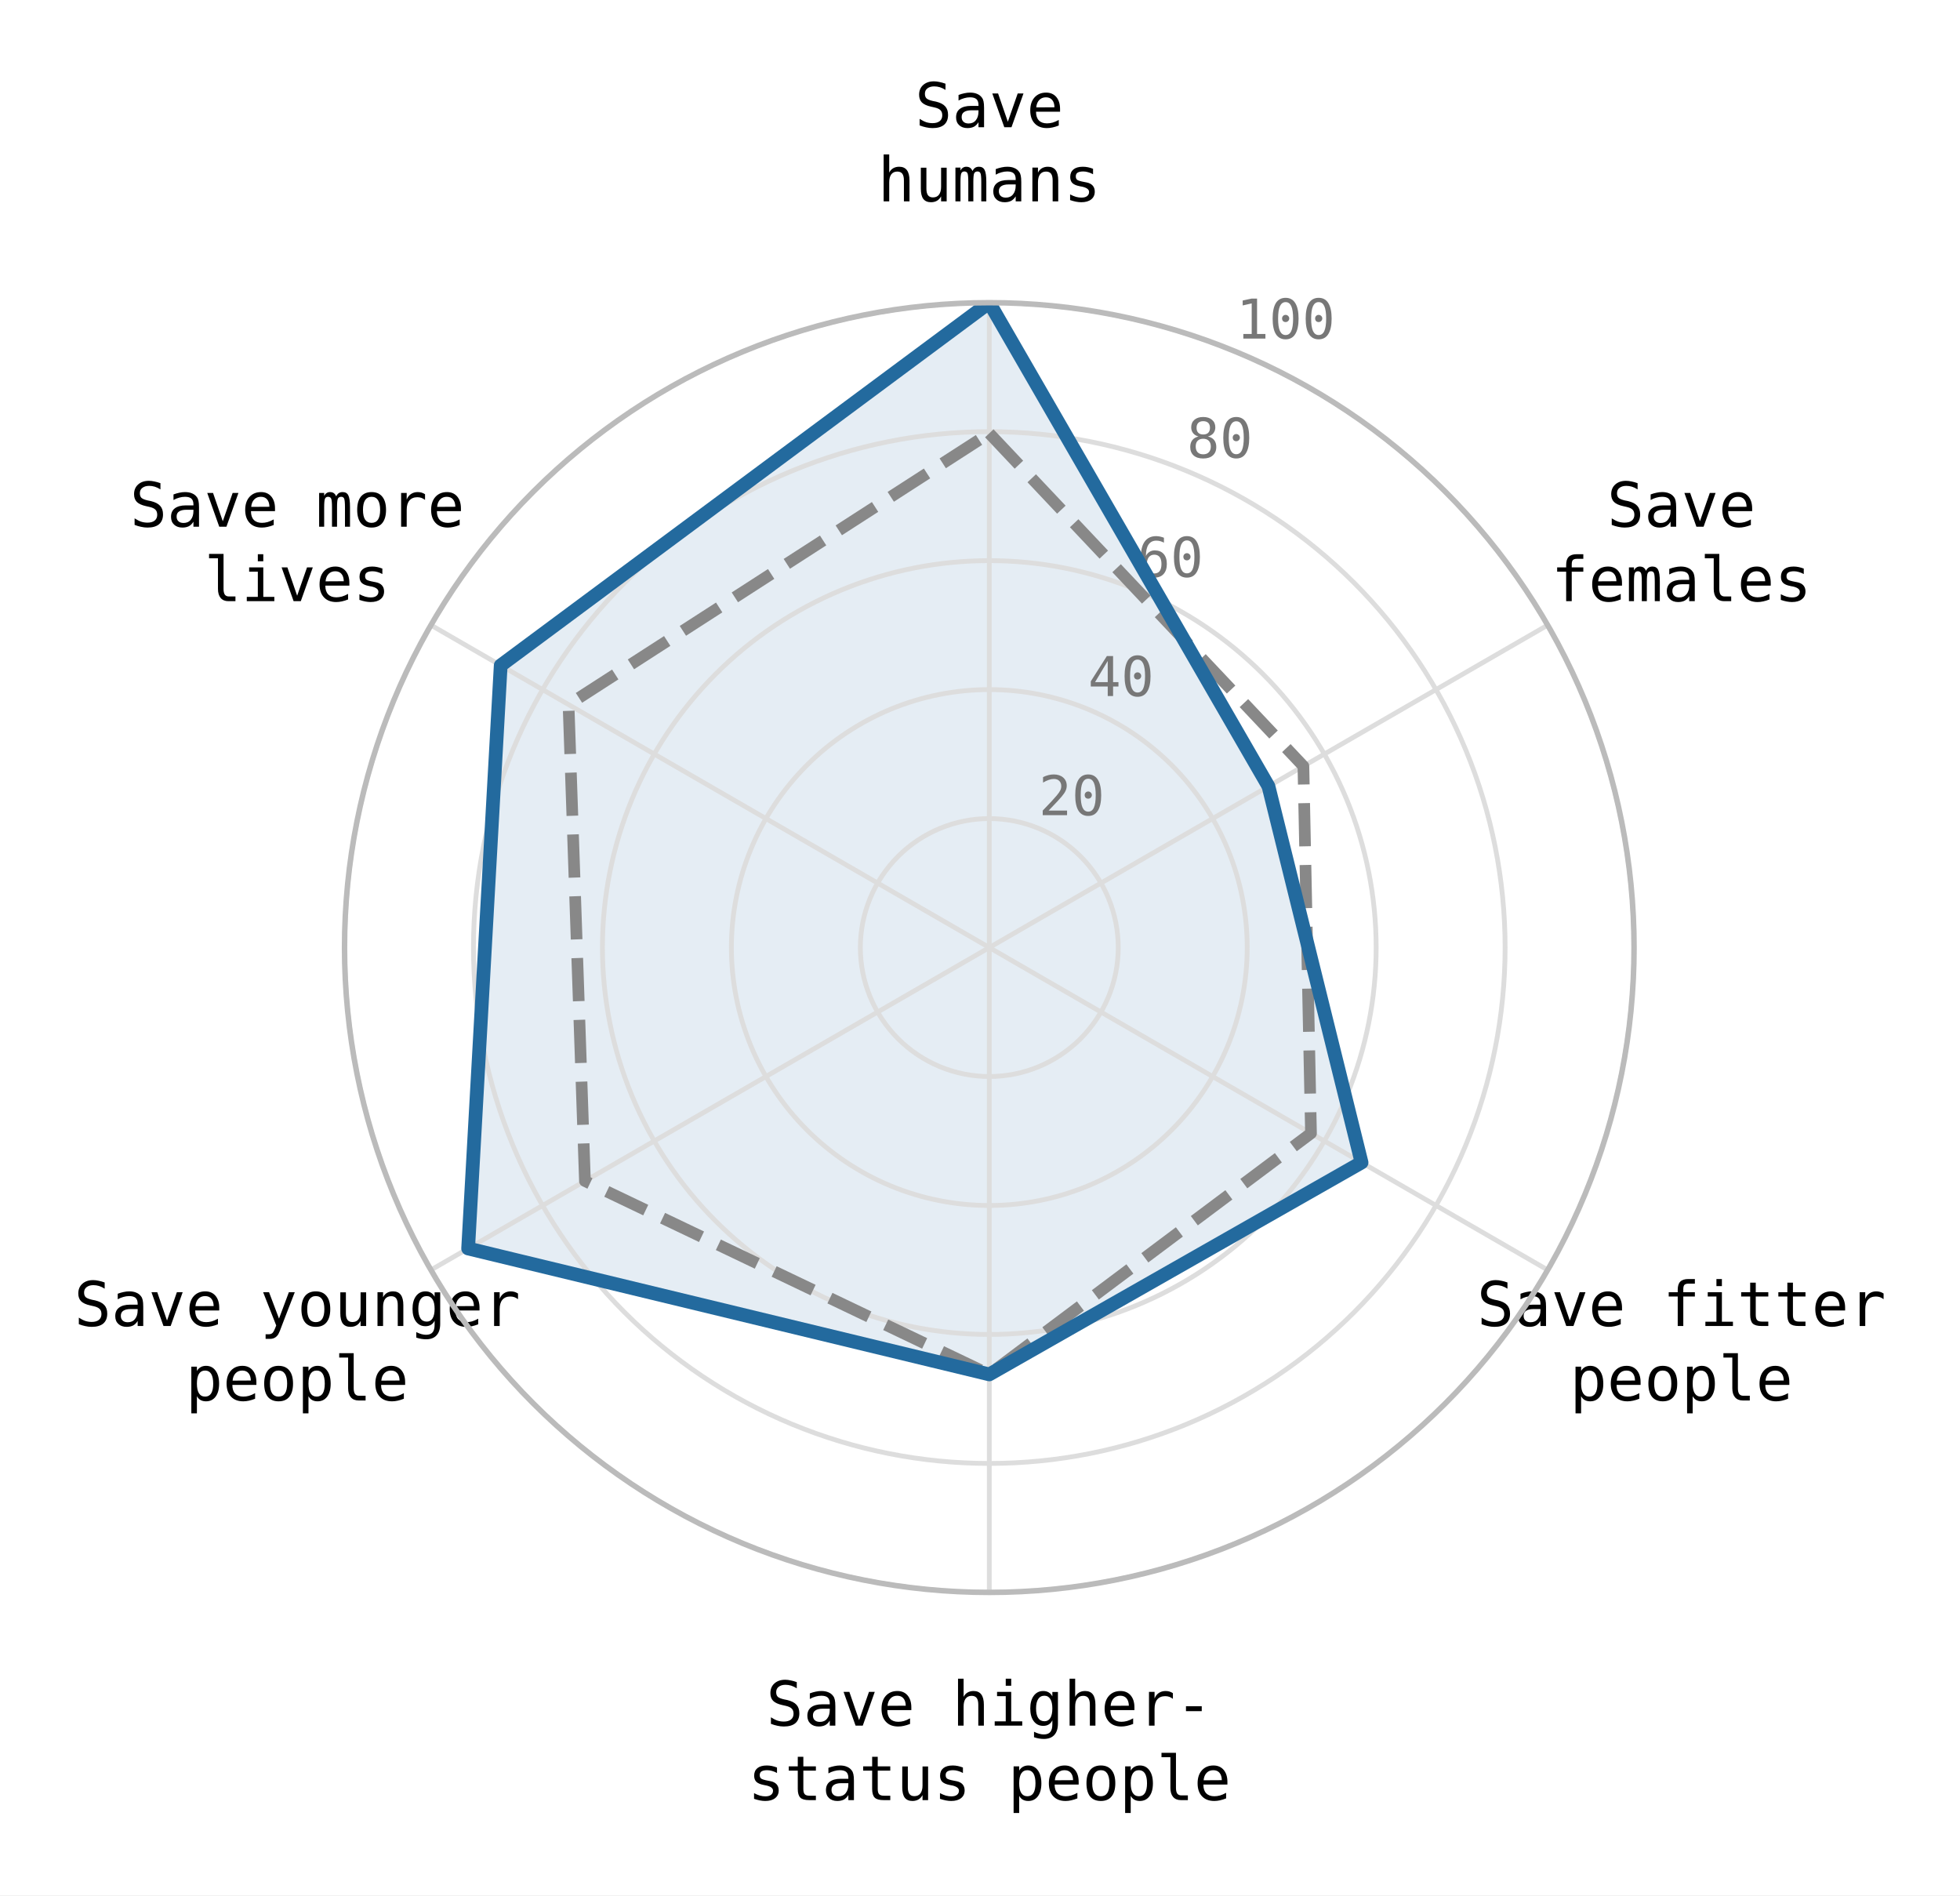
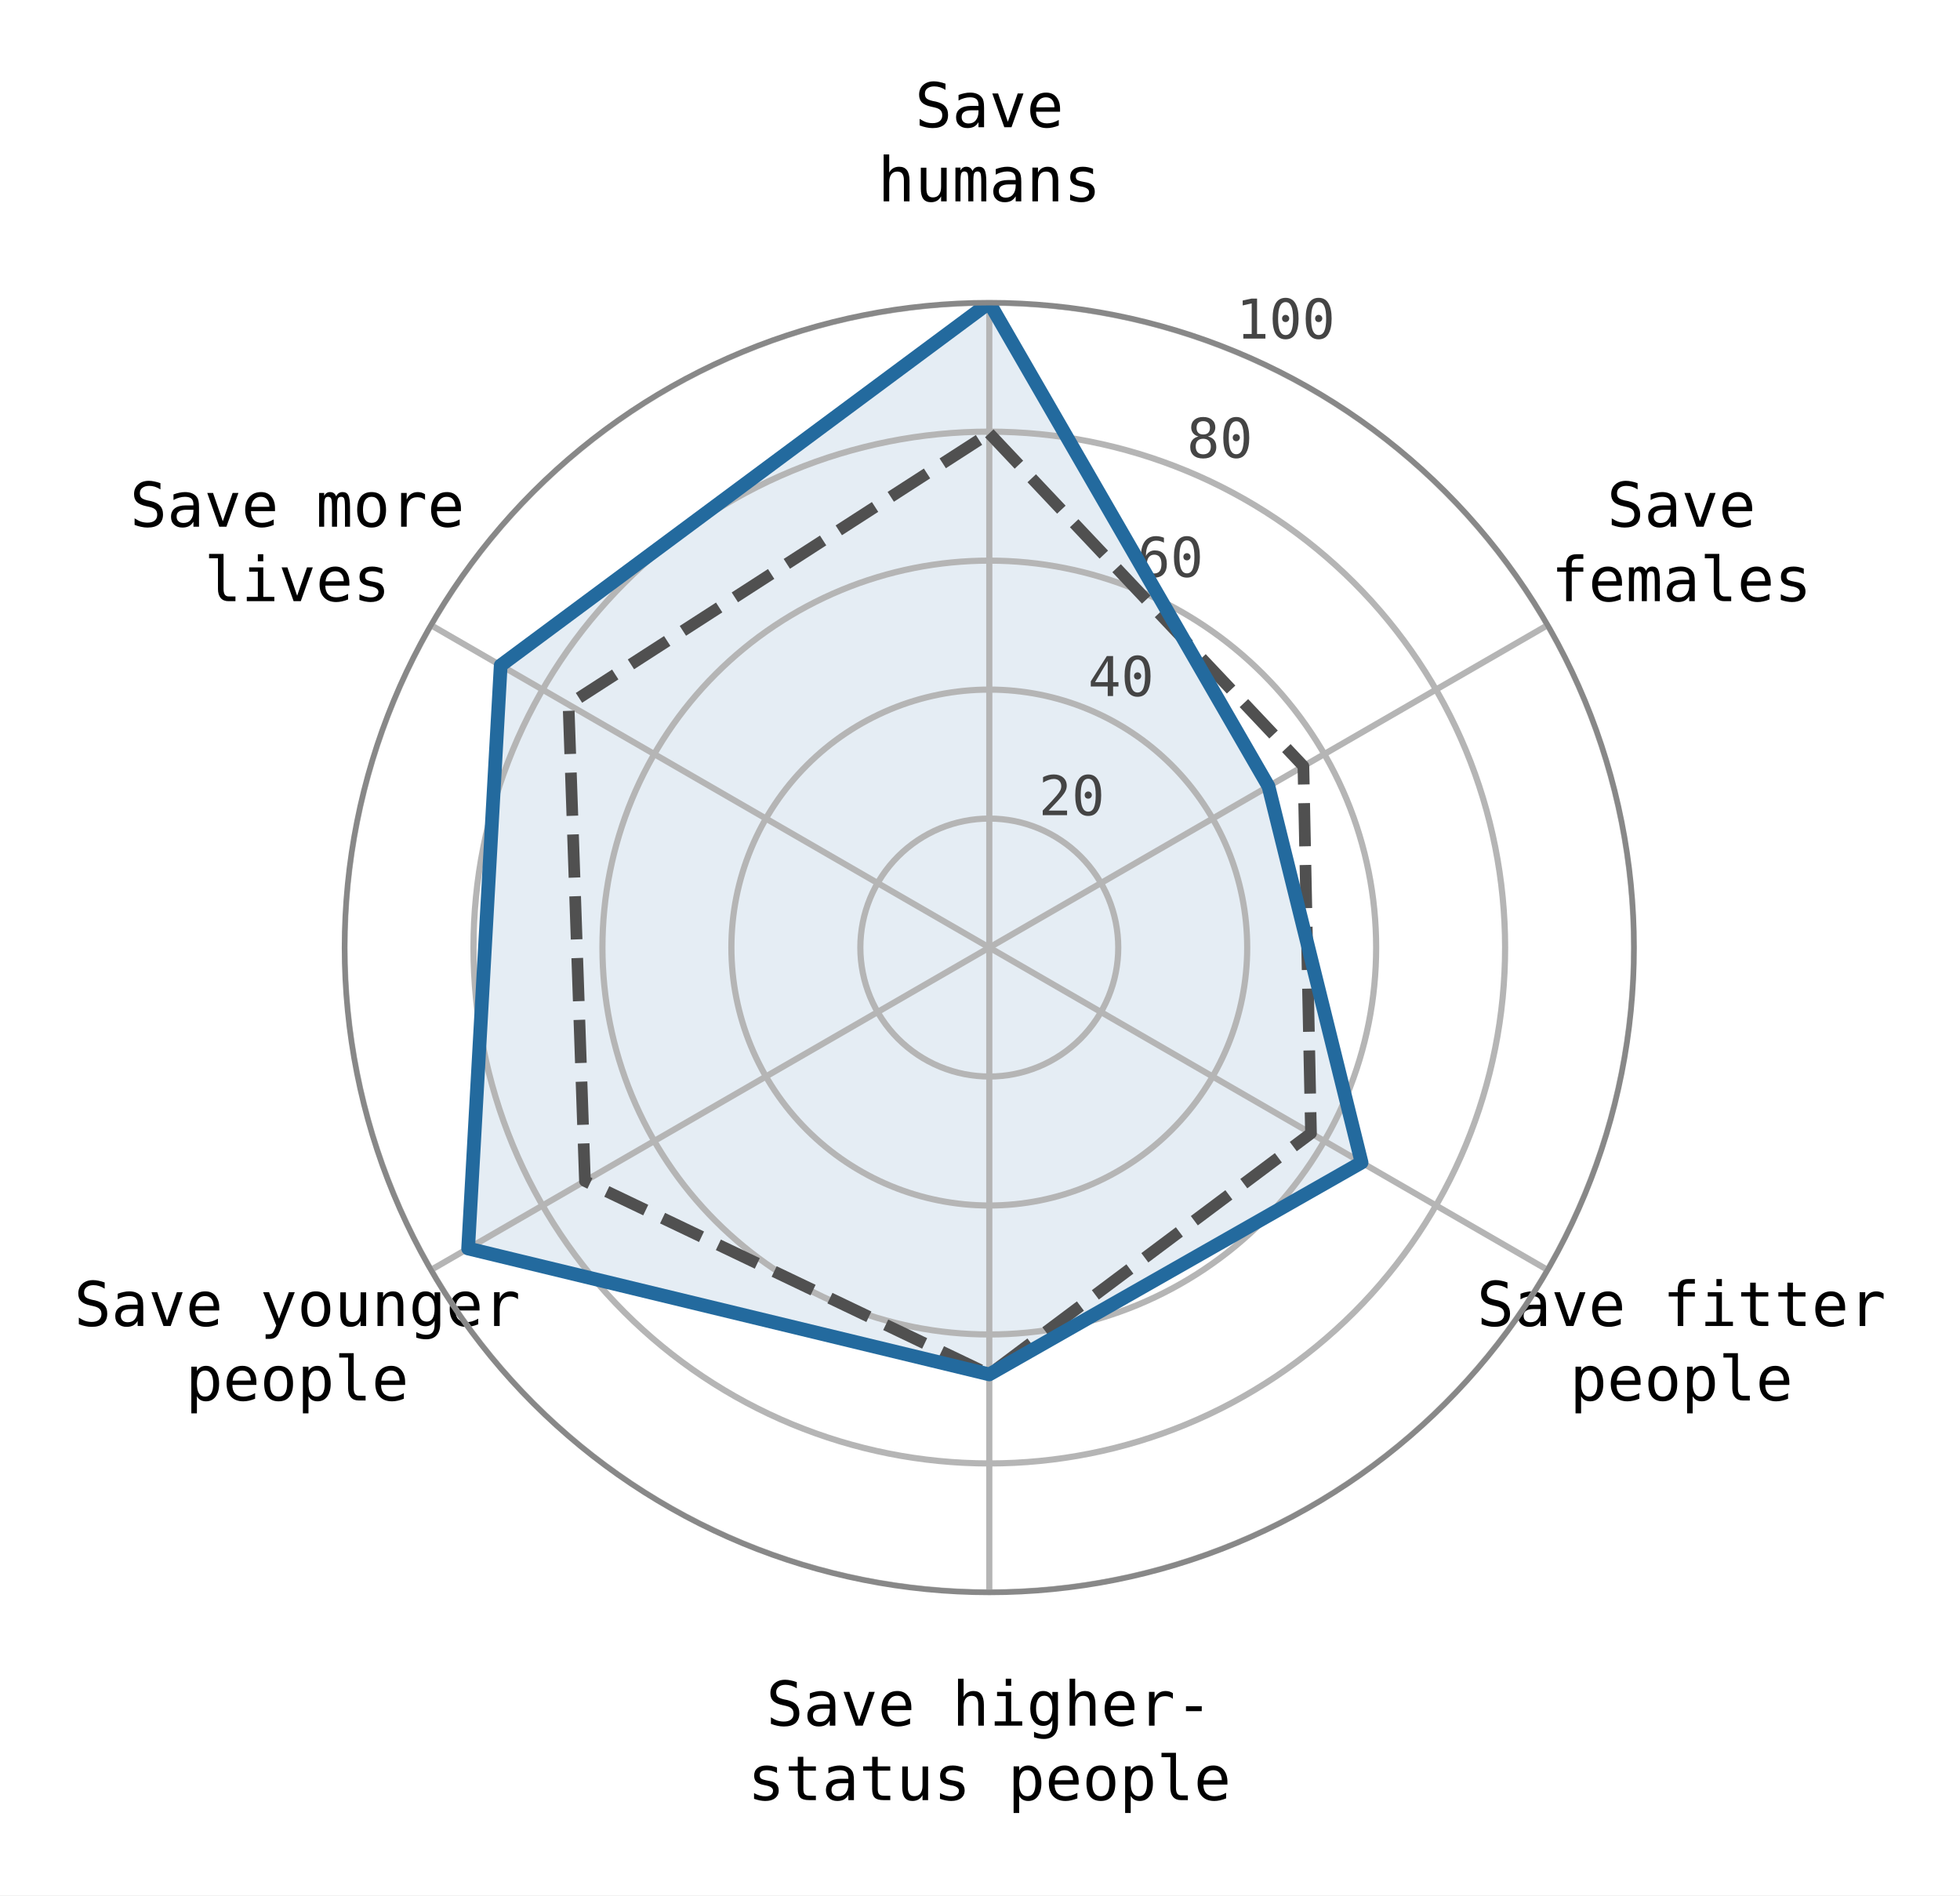
<svg xmlns="http://www.w3.org/2000/svg" width="285.625pt" height="276.148pt" viewBox="0 0 285.625 276.148" version="1.1">
  <defs>
    <style type="text/css">*{stroke-linejoin: round; stroke-linecap: butt}</style>
  </defs>
  <g id="figure_1">
    <g id="patch_1">
      <path d="M 0 276.148  L 285.625 276.148  L 285.625 0  L 0 0  z " style="fill: #ffffff" />
    </g>
    <g id="axes_1">
      <g id="patch_2">
        <path d="M 238.127 138.062  C 238.127 125.723 235.697 113.505 230.975 102.105  C 226.253 90.706 219.332 80.347 210.607 71.622  C 201.882 62.898 191.523 55.976 180.124 51.254  C 168.724 46.533 156.506 44.102 144.167 44.102  C 131.828 44.102 119.61 46.533 108.21 51.254  C 96.811 55.976 86.452 62.898 77.727 71.622  C 69.002 80.347 62.081 90.706 57.359 102.105  C 52.637 113.505 50.207 125.723 50.207 138.062  C 50.207 150.401 52.637 162.62 57.359 174.019  C 62.081 185.419 69.002 195.777 77.727 204.502  C 86.452 213.227 96.811 220.148 108.21 224.87  C 119.61 229.592 131.828 232.022 144.167 232.022  C 156.506 232.022 168.724 229.592 180.124 224.87  C 191.523 220.148 201.882 213.227 210.607 204.502  C 219.332 195.777 226.253 185.419 230.975 174.019  C 235.697 162.62 238.127 150.401 238.127 138.062  M 144.167 138.062  C 144.167 138.062 144.167 138.062 144.167 138.062  C 144.167 138.062 144.167 138.062 144.167 138.062  C 144.167 138.062 144.167 138.062 144.167 138.062  C 144.167 138.062 144.167 138.062 144.167 138.062  C 144.167 138.062 144.167 138.062 144.167 138.062  C 144.167 138.062 144.167 138.062 144.167 138.062  C 144.167 138.062 144.167 138.062 144.167 138.062  C 144.167 138.062 144.167 138.062 144.167 138.062  C 144.167 138.062 144.167 138.062 144.167 138.062  C 144.167 138.062 144.167 138.062 144.167 138.062  C 144.167 138.062 144.167 138.062 144.167 138.062  C 144.167 138.062 144.167 138.062 144.167 138.062  C 144.167 138.062 144.167 138.062 144.167 138.062  C 144.167 138.062 144.167 138.062 144.167 138.062  C 144.167 138.062 144.167 138.062 144.167 138.062  C 144.167 138.062 144.167 138.062 144.167 138.062  z " style="fill: #ffffff" />
      </g>
      <g id="patch_3">
        <path d="M 144.167 44.102  L 184.853 114.572  L 198.415 169.382  L 144.167 200.255  L 68.22 181.91  L 72.967 96.955  z " clip-path="url(#p23851d7dd6)" style="fill: #236a9e; opacity: 0.12; stroke: #236a9e; stroke-linejoin: miter" />
      </g>
      <g id="matplotlib.axis_1">
        <g id="xtick_1">
          <g id="line2d_1">
-             <path d="M 144.167 138.062  L 144.167 44.102  " clip-path="url(#p23851d7dd6)" style="fill: none; stroke: #dddddd; stroke-width: 0.7; stroke-linecap: square" />
+             <path d="M 144.167 138.062  L 144.167 44.102  " clip-path="url(#p23851d7dd6)" style="fill: none; stroke: #b5b5b5; stroke-width: 0.9; stroke-linecap: square" />
          </g>
          <g id="text_1">
            <text style="font-size: 9px; font-family: Menlo, Consolas, monospace" transform="translate(133.3304 18.53877)">Save</text>
            <text style="font-size: 9px; font-family: Menlo, Consolas, monospace" transform="translate(127.9122 29.34123)">humans</text>
          </g>
        </g>
        <g id="xtick_2">
          <g id="line2d_2">
-             <path d="M 144.167 138.062  L 225.539 91.082  " clip-path="url(#p23851d7dd6)" style="fill: none; stroke: #dddddd; stroke-width: 0.7; stroke-linecap: square" />
+             <path d="M 144.167 138.062  L 225.539 91.082  " clip-path="url(#p23851d7dd6)" style="fill: none; stroke: #b5b5b5; stroke-width: 0.9; stroke-linecap: square" />
          </g>
          <g id="text_2">
            <text style="font-size: 9px; font-family: Menlo, Consolas, monospace" transform="translate(234.1878 76.74486)">Save</text>
            <text style="font-size: 9px; font-family: Menlo, Consolas, monospace" transform="translate(226.0603 87.59514)">females</text>
          </g>
        </g>
        <g id="xtick_3">
          <g id="line2d_3">
-             <path d="M 144.167 138.062  L 225.539 185.042  " clip-path="url(#p23851d7dd6)" style="fill: none; stroke: #dddddd; stroke-width: 0.7; stroke-linecap: square" />
+             <path d="M 144.167 138.062  L 225.539 185.042  " clip-path="url(#p23851d7dd6)" style="fill: none; stroke: #b5b5b5; stroke-width: 0.9; stroke-linecap: square" />
          </g>
          <g id="text_3">
            <text style="font-size: 9px; font-family: Menlo, Consolas, monospace" transform="translate(215.2238 193.2052)">Save fitter</text>
            <text style="font-size: 9px; font-family: Menlo, Consolas, monospace" transform="translate(228.7695 204.0555)">people</text>
          </g>
        </g>
        <g id="xtick_4">
          <g id="line2d_4">
-             <path d="M 144.167 138.062  L 144.167 232.022  " clip-path="url(#p23851d7dd6)" style="fill: none; stroke: #dddddd; stroke-width: 0.7; stroke-linecap: square" />
+             <path d="M 144.167 138.062  L 144.167 232.022  " clip-path="url(#p23851d7dd6)" style="fill: none; stroke: #b5b5b5; stroke-width: 0.9; stroke-linecap: square" />
          </g>
          <g id="text_4">
            <text style="font-size: 9px; font-family: Menlo, Consolas, monospace" transform="translate(111.6573 251.4352)">Save higher-</text>
            <text style="font-size: 9px; font-family: Menlo, Consolas, monospace" transform="translate(108.9482 262.2855)">status people</text>
          </g>
        </g>
        <g id="xtick_5">
          <g id="line2d_5">
-             <path d="M 144.167 138.062  L 62.795 185.042  " clip-path="url(#p23851d7dd6)" style="fill: none; stroke: #dddddd; stroke-width: 0.7; stroke-linecap: square" />
+             <path d="M 144.167 138.062  L 62.795 185.042  " clip-path="url(#p23851d7dd6)" style="fill: none; stroke: #b5b5b5; stroke-width: 0.9; stroke-linecap: square" />
          </g>
          <g id="text_5">
            <text style="font-size: 9px; font-family: Menlo, Consolas, monospace" transform="translate(10.8 193.2049)">Save younger</text>
            <text style="font-size: 9px; font-family: Menlo, Consolas, monospace" transform="translate(27.05484 204.0551)">people</text>
          </g>
        </g>
        <g id="xtick_6">
          <g id="line2d_6">
-             <path d="M 144.167 138.062  L 62.795 91.082  " clip-path="url(#p23851d7dd6)" style="fill: none; stroke: #dddddd; stroke-width: 0.7; stroke-linecap: square" />
+             <path d="M 144.167 138.062  L 62.795 91.082  " clip-path="url(#p23851d7dd6)" style="fill: none; stroke: #b5b5b5; stroke-width: 0.9; stroke-linecap: square" />
          </g>
          <g id="text_6">
            <text style="font-size: 9px; font-family: Menlo, Consolas, monospace" transform="translate(18.92742 76.74486)">Save more</text>
            <text style="font-size: 9px; font-family: Menlo, Consolas, monospace" transform="translate(29.76398 87.59514)">lives</text>
          </g>
        </g>
      </g>
      <g id="matplotlib.axis_2">
        <g id="ytick_1">
          <g id="line2d_7">
-             <path d="M 144.167 119.27  C 146.635 119.27 149.078 119.756 151.358 120.701  C 153.638 121.645 155.71 123.029 157.455 124.774  C 159.2 126.519 160.584 128.591 161.529 130.871  C 162.473 133.151 162.959 135.594 162.959 138.062  C 162.959 140.53 162.473 142.974 161.529 145.253  C 160.584 147.533 159.2 149.605 157.455 151.35  C 155.71 153.095 153.638 154.479 151.358 155.424  C 149.078 156.368 146.635 156.854 144.167 156.854  C 141.699 156.854 139.256 156.368 136.976 155.424  C 134.696 154.479 132.624 153.095 130.879 151.35  C 129.134 149.605 127.75 147.533 126.805 145.253  C 125.861 142.974 125.375 140.53 125.375 138.062  C 125.375 135.594 125.861 133.151 126.805 130.871  C 127.75 128.591 129.134 126.519 130.879 124.774  C 132.624 123.029 134.696 121.645 136.976 120.701  C 139.256 119.756 141.699 119.27 144.167 119.27  " clip-path="url(#p23851d7dd6)" style="fill: none; stroke: #dddddd; stroke-width: 0.7; stroke-linecap: square" />
+             <path d="M 144.167 119.27  C 146.635 119.27 149.078 119.756 151.358 120.701  C 153.638 121.645 155.71 123.029 157.455 124.774  C 159.2 126.519 160.584 128.591 161.529 130.871  C 162.473 133.151 162.959 135.594 162.959 138.062  C 162.959 140.53 162.473 142.974 161.529 145.253  C 160.584 147.533 159.2 149.605 157.455 151.35  C 155.71 153.095 153.638 154.479 151.358 155.424  C 149.078 156.368 146.635 156.854 144.167 156.854  C 141.699 156.854 139.256 156.368 136.976 155.424  C 134.696 154.479 132.624 153.095 130.879 151.35  C 129.134 149.605 127.75 147.533 126.805 145.253  C 125.861 142.974 125.375 140.53 125.375 138.062  C 125.375 135.594 125.861 133.151 126.805 130.871  C 127.75 128.591 129.134 126.519 130.879 124.774  C 132.624 123.029 134.696 121.645 136.976 120.701  C 139.256 119.756 141.699 119.27 144.167 119.27  " clip-path="url(#p23851d7dd6)" style="fill: none; stroke: #b5b5b5; stroke-width: 0.9; stroke-linecap: square" />
          </g>
          <g id="text_7">
-             <text style="font-size: 8px; font-family: Menlo, Consolas, monospace; text-anchor: start; fill: #777777" x="151.358" y="118.779" transform="rotate(-0 151.3584 118.7787)">20</text>
+             <text style="font-size: 8px; font-family: Menlo, Consolas, monospace; text-anchor: start; fill: #444444" x="151.358" y="118.779" transform="rotate(-0 151.3584 118.7787)">20</text>
          </g>
        </g>
        <g id="ytick_2">
          <g id="line2d_8">
-             <path d="M 144.167 100.478  C 149.102 100.478 153.99 101.45 158.55 103.339  C 163.11 105.228 167.253 107.996 170.743 111.486  C 174.233 114.976 177.001 119.12 178.89 123.679  C 180.779 128.239 181.751 133.127 181.751 138.062  C 181.751 142.998 180.779 147.885 178.89 152.445  C 177.001 157.005 174.233 161.148 170.743 164.638  C 167.253 168.128 163.11 170.896 158.55 172.785  C 153.99 174.674 149.102 175.646 144.167 175.646  C 139.232 175.646 134.344 174.674 129.784 172.785  C 125.224 170.896 121.081 168.128 117.591 164.638  C 114.101 161.148 111.333 157.005 109.444 152.445  C 107.555 147.885 106.583 142.998 106.583 138.062  C 106.583 133.127 107.555 128.239 109.444 123.679  C 111.333 119.12 114.101 114.976 117.591 111.486  C 121.081 107.996 125.224 105.228 129.784 103.339  C 134.344 101.45 139.232 100.478 144.167 100.478  " clip-path="url(#p23851d7dd6)" style="fill: none; stroke: #dddddd; stroke-width: 0.7; stroke-linecap: square" />
+             <path d="M 144.167 100.478  C 149.102 100.478 153.99 101.45 158.55 103.339  C 163.11 105.228 167.253 107.996 170.743 111.486  C 174.233 114.976 177.001 119.12 178.89 123.679  C 180.779 128.239 181.751 133.127 181.751 138.062  C 181.751 142.998 180.779 147.885 178.89 152.445  C 177.001 157.005 174.233 161.148 170.743 164.638  C 167.253 168.128 163.11 170.896 158.55 172.785  C 153.99 174.674 149.102 175.646 144.167 175.646  C 139.232 175.646 134.344 174.674 129.784 172.785  C 125.224 170.896 121.081 168.128 117.591 164.638  C 114.101 161.148 111.333 157.005 109.444 152.445  C 107.555 147.885 106.583 142.998 106.583 138.062  C 106.583 133.127 107.555 128.239 109.444 123.679  C 111.333 119.12 114.101 114.976 117.591 111.486  C 121.081 107.996 125.224 105.228 129.784 103.339  C 134.344 101.45 139.232 100.478 144.167 100.478  " clip-path="url(#p23851d7dd6)" style="fill: none; stroke: #b5b5b5; stroke-width: 0.9; stroke-linecap: square" />
          </g>
          <g id="text_8">
-             <text style="font-size: 8px; font-family: Menlo, Consolas, monospace; text-anchor: start; fill: #777777" x="158.55" y="101.417" transform="rotate(-0 158.5498 101.4171)">40</text>
+             <text style="font-size: 8px; font-family: Menlo, Consolas, monospace; text-anchor: start; fill: #444444" x="158.55" y="101.417" transform="rotate(-0 158.5498 101.4171)">40</text>
          </g>
        </g>
        <g id="ytick_3">
          <g id="line2d_9">
-             <path d="M 144.167 81.686  C 151.57 81.686 158.901 83.144 165.741 85.977  C 172.581 88.811 178.796 92.963 184.031 98.198  C 189.266 103.433 193.419 109.648 196.252 116.488  C 199.085 123.328 200.543 130.659 200.543 138.062  C 200.543 145.465 199.085 152.797 196.252 159.636  C 193.419 166.476 189.266 172.691 184.031 177.926  C 178.796 183.161 172.581 187.314 165.741 190.147  C 158.901 192.98 151.57 194.438 144.167 194.438  C 136.764 194.438 129.433 192.98 122.593 190.147  C 115.753 187.314 109.538 183.161 104.303 177.926  C 99.068 172.691 94.915 166.476 92.082 159.636  C 89.249 152.797 87.791 145.465 87.791 138.062  C 87.791 130.659 89.249 123.328 92.082 116.488  C 94.915 109.648 99.068 103.433 104.303 98.198  C 109.538 92.963 115.753 88.811 122.593 85.977  C 129.433 83.144 136.764 81.686 144.167 81.686  " clip-path="url(#p23851d7dd6)" style="fill: none; stroke: #dddddd; stroke-width: 0.7; stroke-linecap: square" />
+             <path d="M 144.167 81.686  C 151.57 81.686 158.901 83.144 165.741 85.977  C 172.581 88.811 178.796 92.963 184.031 98.198  C 189.266 103.433 193.419 109.648 196.252 116.488  C 199.085 123.328 200.543 130.659 200.543 138.062  C 200.543 145.465 199.085 152.797 196.252 159.636  C 193.419 166.476 189.266 172.691 184.031 177.926  C 178.796 183.161 172.581 187.314 165.741 190.147  C 158.901 192.98 151.57 194.438 144.167 194.438  C 136.764 194.438 129.433 192.98 122.593 190.147  C 115.753 187.314 109.538 183.161 104.303 177.926  C 99.068 172.691 94.915 166.476 92.082 159.636  C 89.249 152.797 87.791 145.465 87.791 138.062  C 87.791 130.659 89.249 123.328 92.082 116.488  C 94.915 109.648 99.068 103.433 104.303 98.198  C 109.538 92.963 115.753 88.811 122.593 85.977  C 129.433 83.144 136.764 81.686 144.167 81.686  " clip-path="url(#p23851d7dd6)" style="fill: none; stroke: #b5b5b5; stroke-width: 0.9; stroke-linecap: square" />
          </g>
          <g id="text_9">
-             <text style="font-size: 8px; font-family: Menlo, Consolas, monospace; text-anchor: start; fill: #777777" x="165.741" y="84.056" transform="rotate(-0 165.7412 84.0556)">60</text>
+             <text style="font-size: 8px; font-family: Menlo, Consolas, monospace; text-anchor: start; fill: #444444" x="165.741" y="84.056" transform="rotate(-0 165.7412 84.0556)">60</text>
          </g>
        </g>
        <g id="ytick_4">
          <g id="line2d_10">
-             <path d="M 144.167 62.894  C 154.038 62.894 163.813 64.838 172.933 68.616  C 182.052 72.393 190.339 77.93 197.319 84.91  C 204.299 91.89 209.836 100.177 213.613 109.297  C 217.391 118.416 219.335 128.191 219.335 138.062  C 219.335 147.933 217.391 157.708 213.613 166.828  C 209.836 175.947 204.299 184.234 197.319 191.214  C 190.339 198.194 182.052 203.731 172.933 207.508  C 163.813 211.286 154.038 213.23 144.167 213.23  C 134.296 213.23 124.521 211.286 115.401 207.508  C 106.282 203.731 97.995 198.194 91.015 191.214  C 84.035 184.234 78.498 175.947 74.721 166.828  C 70.943 157.708 68.999 147.933 68.999 138.062  C 68.999 128.191 70.943 118.416 74.721 109.297  C 78.498 100.177 84.035 91.89 91.015 84.91  C 97.995 77.93 106.282 72.393 115.401 68.616  C 124.521 64.838 134.296 62.894 144.167 62.894  " clip-path="url(#p23851d7dd6)" style="fill: none; stroke: #dddddd; stroke-width: 0.7; stroke-linecap: square" />
+             <path d="M 144.167 62.894  C 154.038 62.894 163.813 64.838 172.933 68.616  C 182.052 72.393 190.339 77.93 197.319 84.91  C 204.299 91.89 209.836 100.177 213.613 109.297  C 217.391 118.416 219.335 128.191 219.335 138.062  C 219.335 147.933 217.391 157.708 213.613 166.828  C 209.836 175.947 204.299 184.234 197.319 191.214  C 190.339 198.194 182.052 203.731 172.933 207.508  C 163.813 211.286 154.038 213.23 144.167 213.23  C 134.296 213.23 124.521 211.286 115.401 207.508  C 106.282 203.731 97.995 198.194 91.015 191.214  C 84.035 184.234 78.498 175.947 74.721 166.828  C 70.943 157.708 68.999 147.933 68.999 138.062  C 68.999 128.191 70.943 118.416 74.721 109.297  C 78.498 100.177 84.035 91.89 91.015 84.91  C 97.995 77.93 106.282 72.393 115.401 68.616  C 124.521 64.838 134.296 62.894 144.167 62.894  " clip-path="url(#p23851d7dd6)" style="fill: none; stroke: #b5b5b5; stroke-width: 0.9; stroke-linecap: square" />
          </g>
          <g id="text_10">
-             <text style="font-size: 8px; font-family: Menlo, Consolas, monospace; text-anchor: start; fill: #777777" x="172.933" y="66.694" transform="rotate(-0 172.9326 66.69406)">80</text>
+             <text style="font-size: 8px; font-family: Menlo, Consolas, monospace; text-anchor: start; fill: #444444" x="172.933" y="66.694" transform="rotate(-0 172.9326 66.69406)">80</text>
          </g>
        </g>
        <g id="ytick_5">
          <g id="line2d_11">
-             <path d="M 144.167 44.102  C 156.506 44.102 168.724 46.533 180.124 51.254  C 191.523 55.976 201.882 62.898 210.607 71.622  C 219.332 80.347 226.253 90.706 230.975 102.105  C 235.697 113.505 238.127 125.723 238.127 138.062  C 238.127 150.401 235.697 162.62 230.975 174.019  C 226.253 185.419 219.332 195.777 210.607 204.502  C 201.882 213.227 191.523 220.148 180.124 224.87  C 168.724 229.592 156.506 232.022 144.167 232.022  C 131.828 232.022 119.61 229.592 108.21 224.87  C 96.811 220.148 86.452 213.227 77.727 204.502  C 69.002 195.777 62.081 185.419 57.359 174.019  C 52.637 162.62 50.207 150.401 50.207 138.062  C 50.207 125.723 52.637 113.505 57.359 102.105  C 62.081 90.706 69.002 80.347 77.727 71.622  C 86.452 62.898 96.811 55.976 108.21 51.254  C 119.61 46.533 131.828 44.102 144.167 44.102  " clip-path="url(#p23851d7dd6)" style="fill: none; stroke: #dddddd; stroke-width: 0.7; stroke-linecap: square" />
+             <path d="M 144.167 44.102  C 156.506 44.102 168.724 46.533 180.124 51.254  C 191.523 55.976 201.882 62.898 210.607 71.622  C 219.332 80.347 226.253 90.706 230.975 102.105  C 235.697 113.505 238.127 125.723 238.127 138.062  C 238.127 150.401 235.697 162.62 230.975 174.019  C 226.253 185.419 219.332 195.777 210.607 204.502  C 201.882 213.227 191.523 220.148 180.124 224.87  C 168.724 229.592 156.506 232.022 144.167 232.022  C 131.828 232.022 119.61 229.592 108.21 224.87  C 96.811 220.148 86.452 213.227 77.727 204.502  C 69.002 195.777 62.081 185.419 57.359 174.019  C 52.637 162.62 50.207 150.401 50.207 138.062  C 50.207 125.723 52.637 113.505 57.359 102.105  C 62.081 90.706 69.002 80.347 77.727 71.622  C 86.452 62.898 96.811 55.976 108.21 51.254  C 119.61 46.533 131.828 44.102 144.167 44.102  " clip-path="url(#p23851d7dd6)" style="fill: none; stroke: #b5b5b5; stroke-width: 0.9; stroke-linecap: square" />
          </g>
          <g id="text_11">
-             <text style="font-size: 8px; font-family: Menlo, Consolas, monospace; text-anchor: start; fill: #777777" x="180.124" y="49.333" transform="rotate(-0 180.1239 49.33251)">100</text>
+             <text style="font-size: 8px; font-family: Menlo, Consolas, monospace; text-anchor: start; fill: #444444" x="180.124" y="49.333" transform="rotate(-0 180.1239 49.33251)">100</text>
          </g>
        </g>
      </g>
      <g id="line2d_12">
-         <path d="M 144.167 63.134  L 189.942 111.634  L 191.048 165.129  L 144.167 200.243  L 85.241 172.083  L 82.851 102.661  L 144.167 63.134  " clip-path="url(#p23851d7dd6)" style="fill: none; stroke-dasharray: 6.29,2.72; stroke-dashoffset: 0; stroke: #888888; stroke-width: 1.7" />
+         <path d="M 144.167 63.134  L 189.942 111.634  L 191.048 165.129  L 144.167 200.243  L 85.241 172.083  L 82.851 102.661  L 144.167 63.134  " clip-path="url(#p23851d7dd6)" style="fill: none; stroke-dasharray: 6.29,2.72; stroke-dashoffset: 0; stroke: #505050; stroke-width: 1.7" />
      </g>
      <g id="line2d_13">
        <path d="M 144.167 44.102  L 184.853 114.572  L 198.415 169.382  L 144.167 200.255  L 68.22 181.91  L 72.967 96.955  L 144.167 44.102  " clip-path="url(#p23851d7dd6)" style="fill: none; stroke: #236a9e; stroke-width: 2; stroke-linecap: square" />
      </g>
      <g id="patch_4">
-         <path d="M 144.167 44.102  C 131.828 44.102 119.61 46.533 108.21 51.254  C 96.811 55.976 86.452 62.898 77.727 71.622  C 69.002 80.347 62.081 90.706 57.359 102.105  C 52.637 113.505 50.207 125.723 50.207 138.062  C 50.207 150.401 52.637 162.62 57.359 174.019  C 62.081 185.419 69.002 195.777 77.727 204.502  C 86.452 213.227 96.811 220.148 108.21 224.87  C 119.61 229.592 131.828 232.022 144.167 232.022  C 156.506 232.022 168.724 229.592 180.124 224.87  C 191.523 220.148 201.882 213.227 210.607 204.502  C 219.332 195.777 226.253 185.419 230.975 174.019  C 235.697 162.62 238.127 150.401 238.127 138.062  C 238.127 125.723 235.697 113.505 230.975 102.105  C 226.253 90.706 219.332 80.347 210.607 71.622  C 201.882 62.898 191.523 55.976 180.124 51.254  C 168.724 46.533 156.506 44.102 144.167 44.102  " style="fill: none; stroke: #bbbbbb; stroke-width: 0.8; stroke-linejoin: miter; stroke-linecap: square" />
+         <path d="M 144.167 44.102  C 131.828 44.102 119.61 46.533 108.21 51.254  C 96.811 55.976 86.452 62.898 77.727 71.622  C 69.002 80.347 62.081 90.706 57.359 102.105  C 52.637 113.505 50.207 125.723 50.207 138.062  C 50.207 150.401 52.637 162.62 57.359 174.019  C 62.081 185.419 69.002 195.777 77.727 204.502  C 86.452 213.227 96.811 220.148 108.21 224.87  C 119.61 229.592 131.828 232.022 144.167 232.022  C 156.506 232.022 168.724 229.592 180.124 224.87  C 191.523 220.148 201.882 213.227 210.607 204.502  C 219.332 195.777 226.253 185.419 230.975 174.019  C 235.697 162.62 238.127 150.401 238.127 138.062  C 238.127 125.723 235.697 113.505 230.975 102.105  C 226.253 90.706 219.332 80.347 210.607 71.622  C 201.882 62.898 191.523 55.976 180.124 51.254  C 168.724 46.533 156.506 44.102 144.167 44.102  " style="fill: none; stroke: #888888; stroke-width: 0.8; stroke-linejoin: miter; stroke-linecap: square" />
      </g>
    </g>
  </g>
  <defs>
    <clipPath id="p23851d7dd6">
      <path d="M 238.127 138.062  C 238.127 125.723 235.697 113.505 230.975 102.105  C 226.253 90.706 219.332 80.347 210.607 71.622  C 201.882 62.898 191.523 55.976 180.124 51.254  C 168.724 46.533 156.506 44.102 144.167 44.102  C 131.828 44.102 119.61 46.533 108.21 51.254  C 96.811 55.976 86.452 62.898 77.727 71.622  C 69.002 80.347 62.081 90.706 57.359 102.105  C 52.637 113.505 50.207 125.723 50.207 138.062  C 50.207 150.401 52.637 162.62 57.359 174.019  C 62.081 185.419 69.002 195.777 77.727 204.502  C 86.452 213.227 96.811 220.148 108.21 224.87  C 119.61 229.592 131.828 232.022 144.167 232.022  C 156.506 232.022 168.724 229.592 180.124 224.87  C 191.523 220.148 201.882 213.227 210.607 204.502  C 219.332 195.777 226.253 185.419 230.975 174.019  C 235.697 162.62 238.127 150.401 238.127 138.062  M 144.167 138.062  C 144.167 138.062 144.167 138.062 144.167 138.062  C 144.167 138.062 144.167 138.062 144.167 138.062  C 144.167 138.062 144.167 138.062 144.167 138.062  C 144.167 138.062 144.167 138.062 144.167 138.062  C 144.167 138.062 144.167 138.062 144.167 138.062  C 144.167 138.062 144.167 138.062 144.167 138.062  C 144.167 138.062 144.167 138.062 144.167 138.062  C 144.167 138.062 144.167 138.062 144.167 138.062  C 144.167 138.062 144.167 138.062 144.167 138.062  C 144.167 138.062 144.167 138.062 144.167 138.062  C 144.167 138.062 144.167 138.062 144.167 138.062  C 144.167 138.062 144.167 138.062 144.167 138.062  C 144.167 138.062 144.167 138.062 144.167 138.062  C 144.167 138.062 144.167 138.062 144.167 138.062  C 144.167 138.062 144.167 138.062 144.167 138.062  C 144.167 138.062 144.167 138.062 144.167 138.062  z " />
    </clipPath>
  </defs>
</svg>
